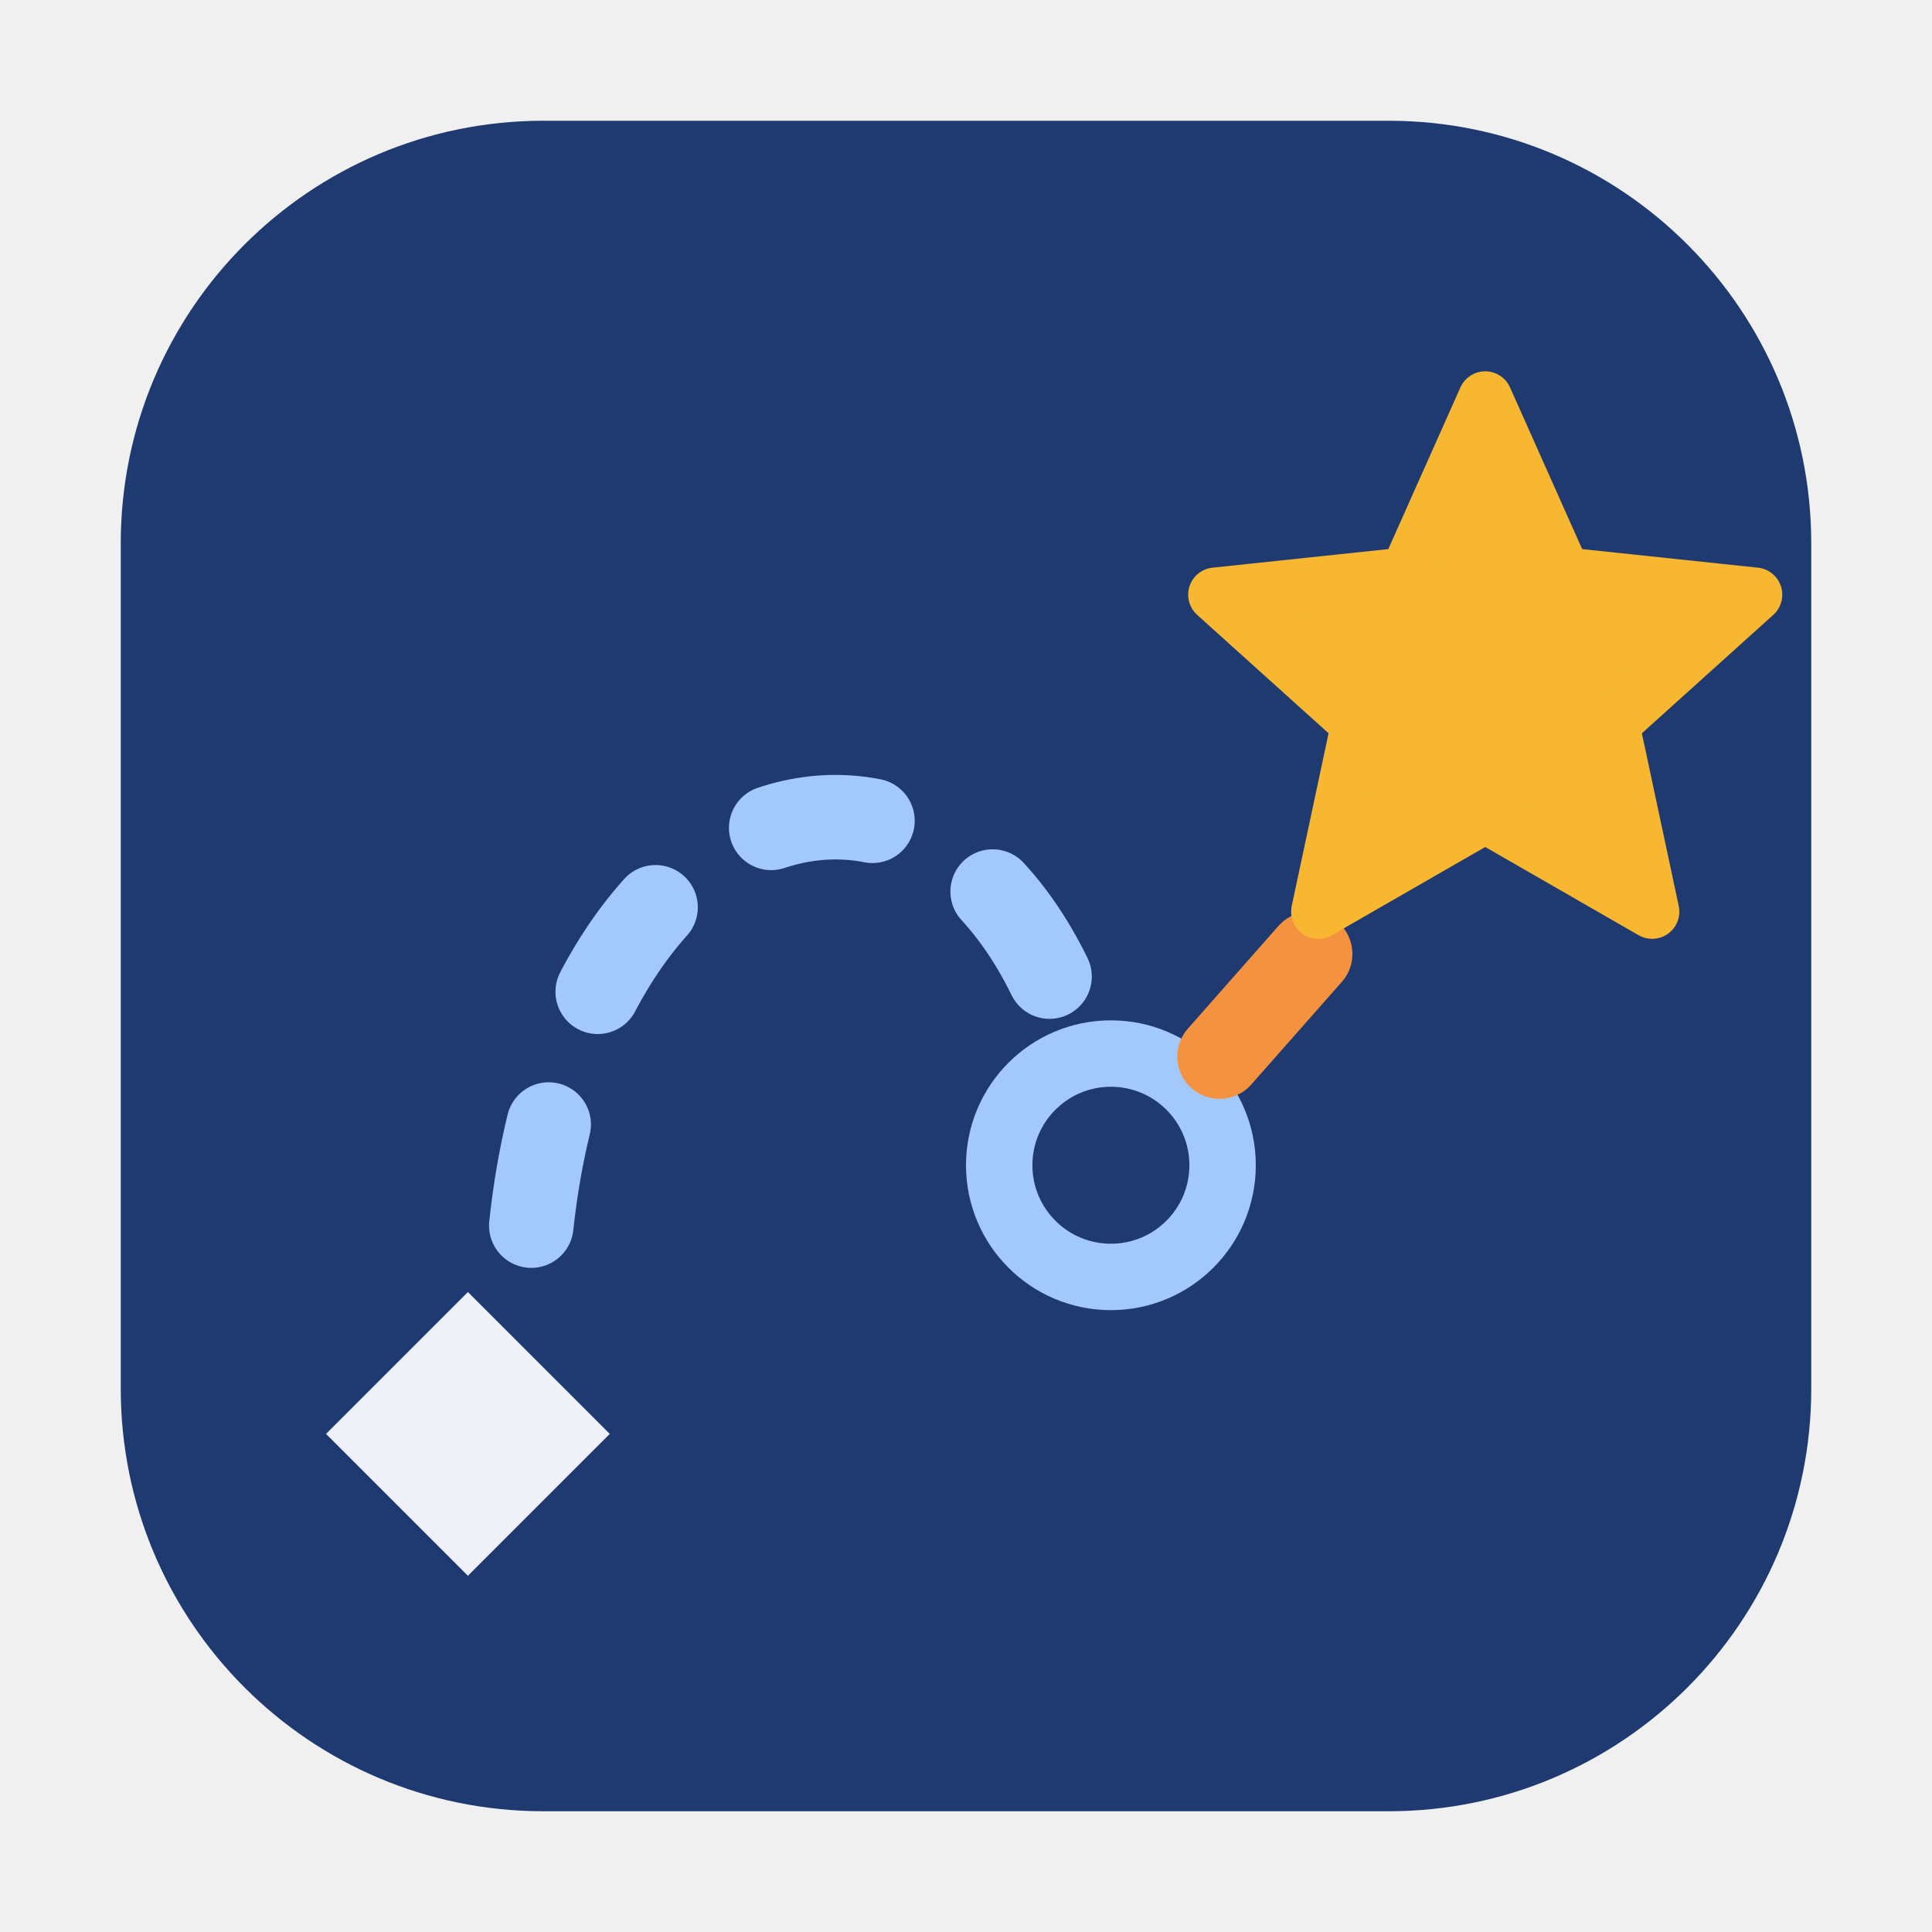
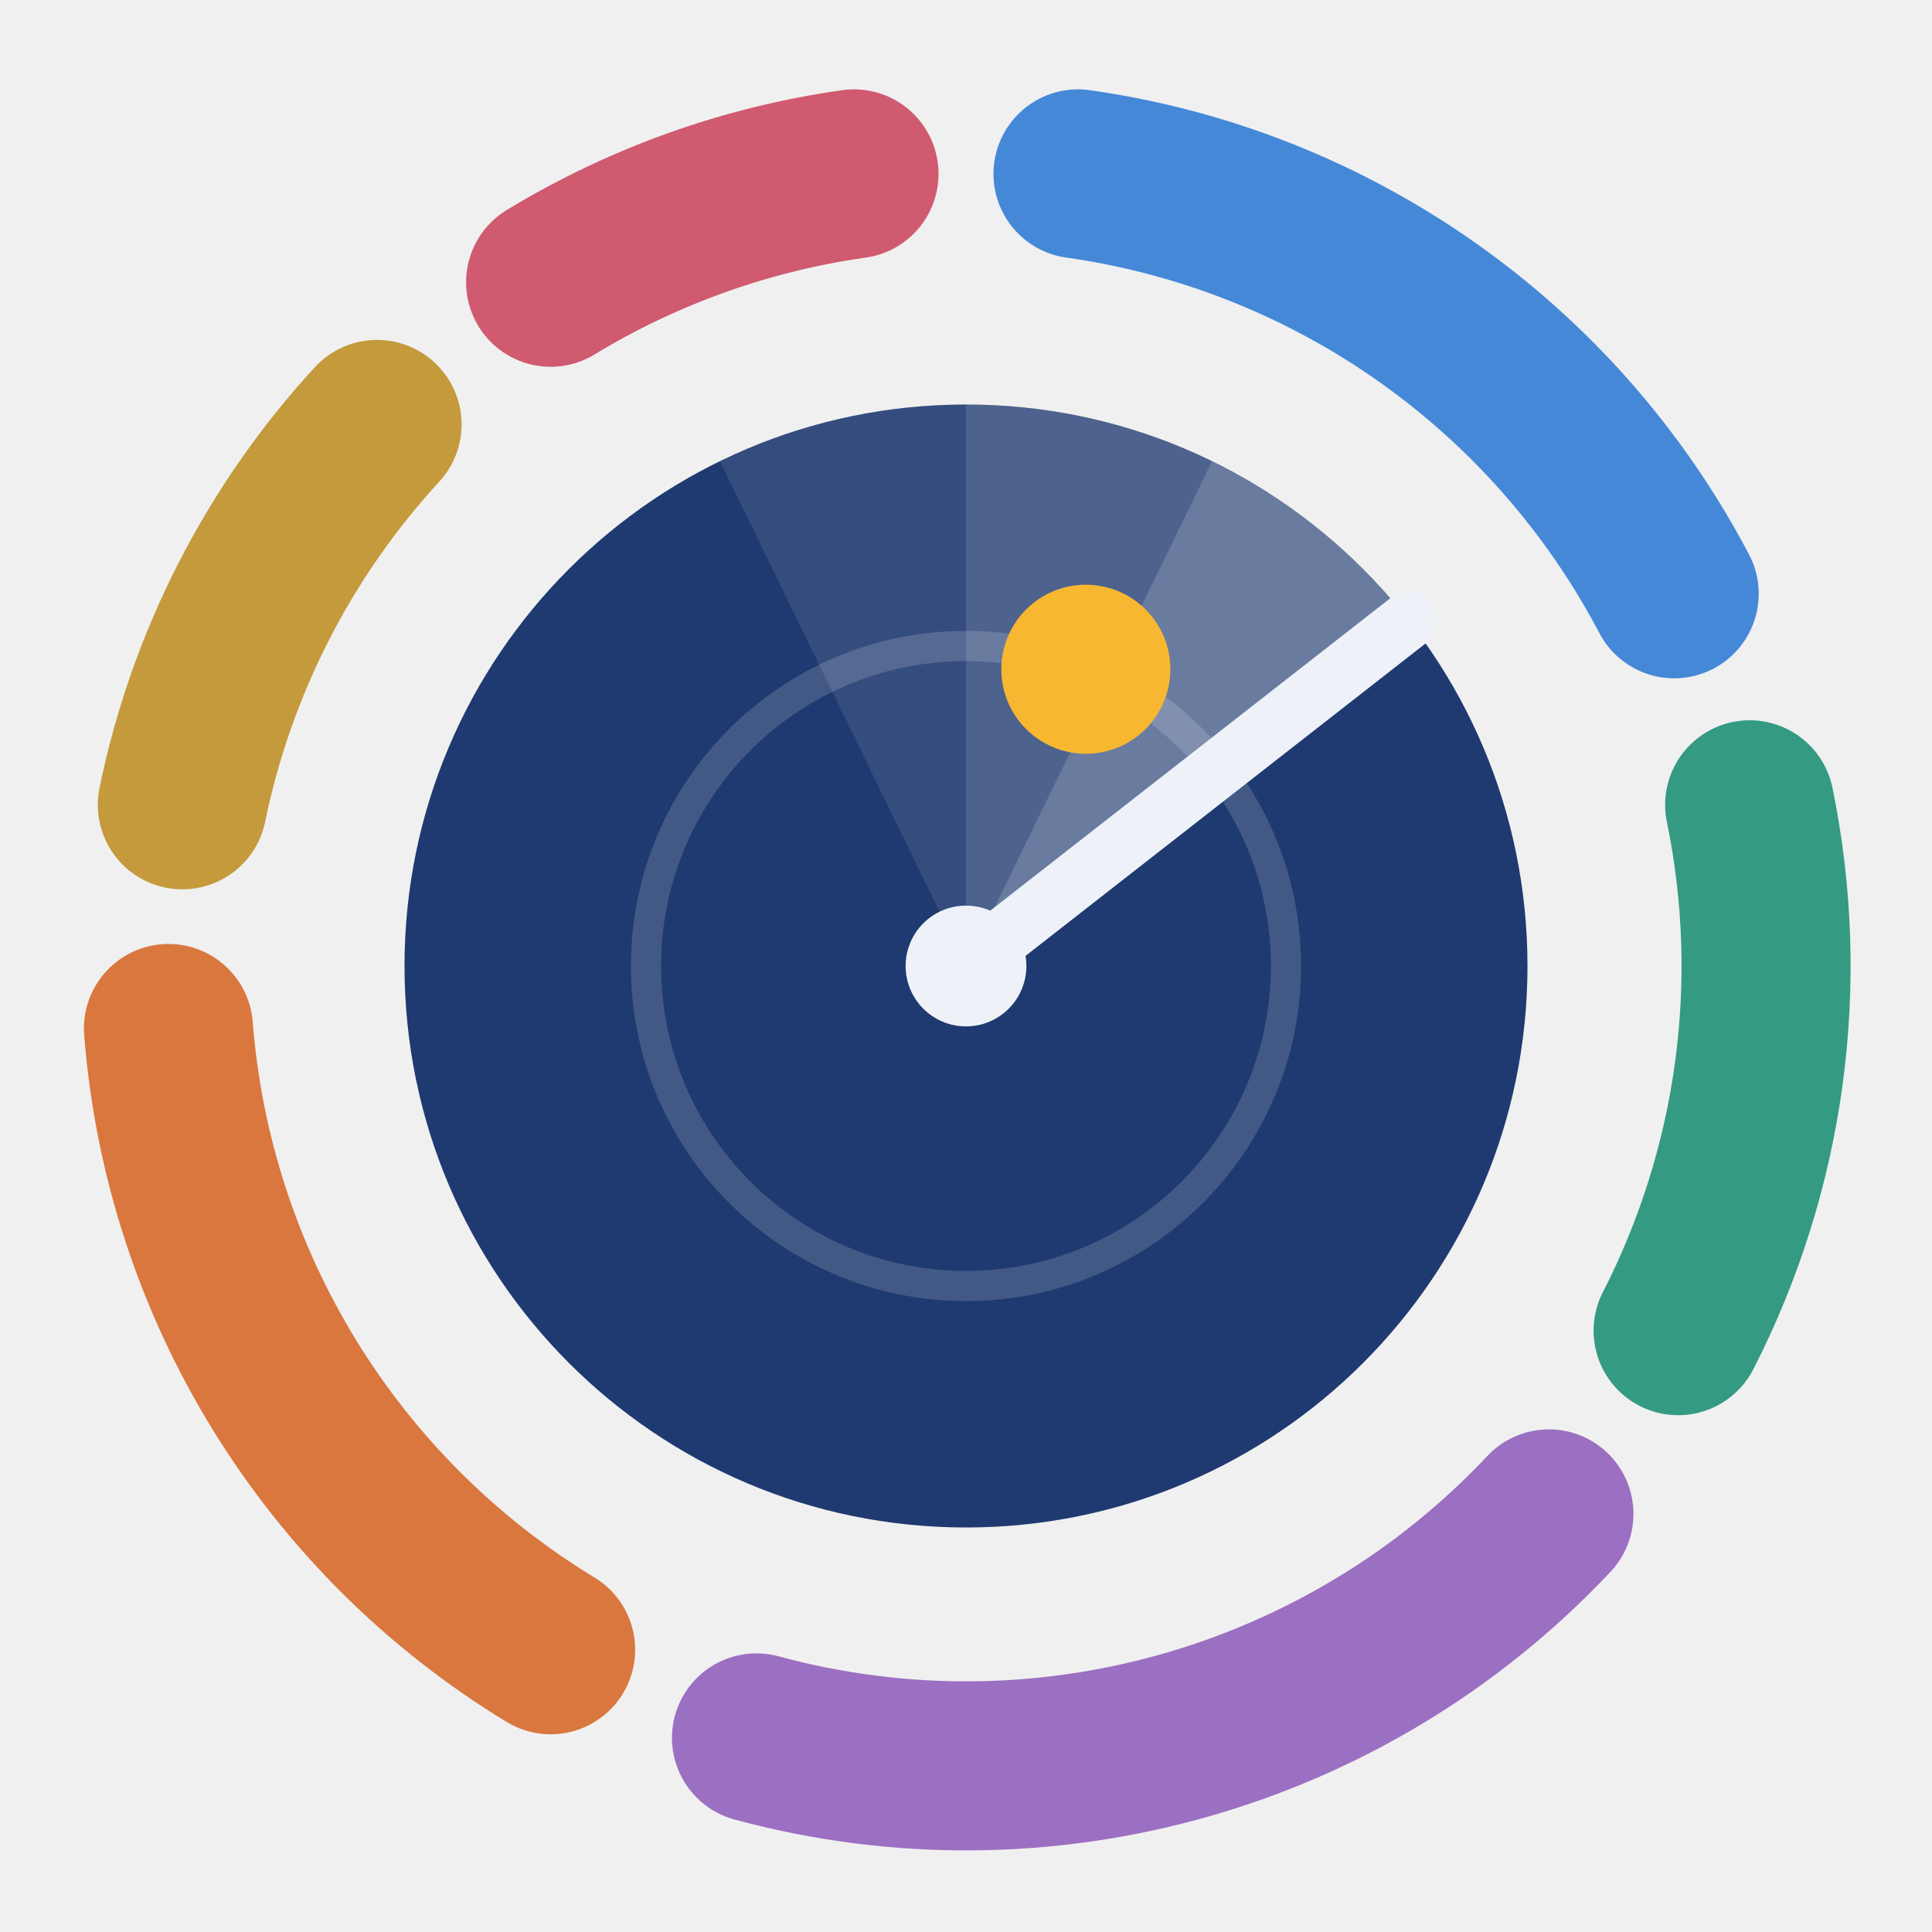
<svg xmlns="http://www.w3.org/2000/svg" viewBox="0 0 64 64">
-   <rect x="4" y="4" width="56" height="56" rx="14" fill="#1F3A70" />
-   <polygon points="15.5,42.8 20.2,47.5 15.5,52.2 10.8,47.5" fill="#EEF2F8" />
-   <path d="M17.6 40.6C19.2 25.6 31.6 22.4 35.6 34.4" fill="none" stroke="#A3C8FA" stroke-width="2.8" stroke-linecap="round" stroke-dasharray="3.4 4.7" />
-   <circle cx="36.8" cy="38.6" r="3.7" fill="none" stroke="#A3C8FA" stroke-width="2.2" />
-   <path d="M40.4 35L43.4 31.6" fill="none" stroke="#F5923F" stroke-width="2.8" stroke-linecap="round" />
-   <polygon points="49.2,13.2 51.8,19.03 58.14,19.7 53.4,23.97 54.73,30.2 49.2,27.02 43.67,30.2 45,23.97 40.26,19.7 46.6,19.03" fill="#F7B731" stroke="#F7B731" stroke-width="1.8" stroke-linejoin="round" />
+   <path d="M35.71 5.76A26.5 26.5 0 0 1 55.46 19.67" fill="none" stroke="#4588D8" stroke-width="5.6" stroke-linecap="round" />
+   <path d="M57.96 26.66A26.5 26.5 0 0 1 55.59 44.08" fill="none" stroke="#349A82" stroke-width="5.6" stroke-linecap="round" />
+   <path d="M51.31 50.15A26.5 26.5 0 0 1 25.06 57.57" fill="none" stroke="#9B6FC2" stroke-width="5.6" stroke-linecap="round" />
+   <path d="M18.24 54.65A26.5 26.5 0 0 1 5.58 34.07" fill="none" stroke="#D9773F" stroke-width="5.6" stroke-linecap="round" />
+   <path d="M6.04 26.66A26.5 26.5 0 0 1 12.49 14.06" fill="none" stroke="#C49A3C" stroke-width="5.6" stroke-linecap="round" />
+   <path d="M18.24 9.35A26.5 26.5 0 0 1 28.29 5.76" fill="none" stroke="#D05A6F" stroke-width="5.6" stroke-linecap="round" />
+   <circle cx="32" cy="32" r="18.6" fill="#1F3A70" />
+   <circle cx="32" cy="32" r="10.6" fill="none" stroke="#FFFFFF" stroke-opacity="0.16" stroke-width="1" />
+   <path d="M32 32L23.85 15.28A18.6 18.6 0 0 1 46.66 20.55Z" fill="#FFFFFF" fill-opacity="0.1" />
+   <path d="M32 32L32 13.4A18.6 18.6 0 0 1 46.66 20.55Z" fill="#FFFFFF" fill-opacity="0.12" />
+   <path d="M32 32L40.15 15.28A18.6 18.6 0 0 1 46.66 20.55Z" fill="#FFFFFF" fill-opacity="0.16" />
+   <path d="M32 32L46.66 20.55" stroke="#EEF2F8" stroke-width="1.9" stroke-linecap="round" />
+   <circle cx="35.97" cy="22.17" r="2.8" fill="#F7B731" />
+   <circle cx="32" cy="32" r="2" fill="#EEF2F8" />
</svg>
